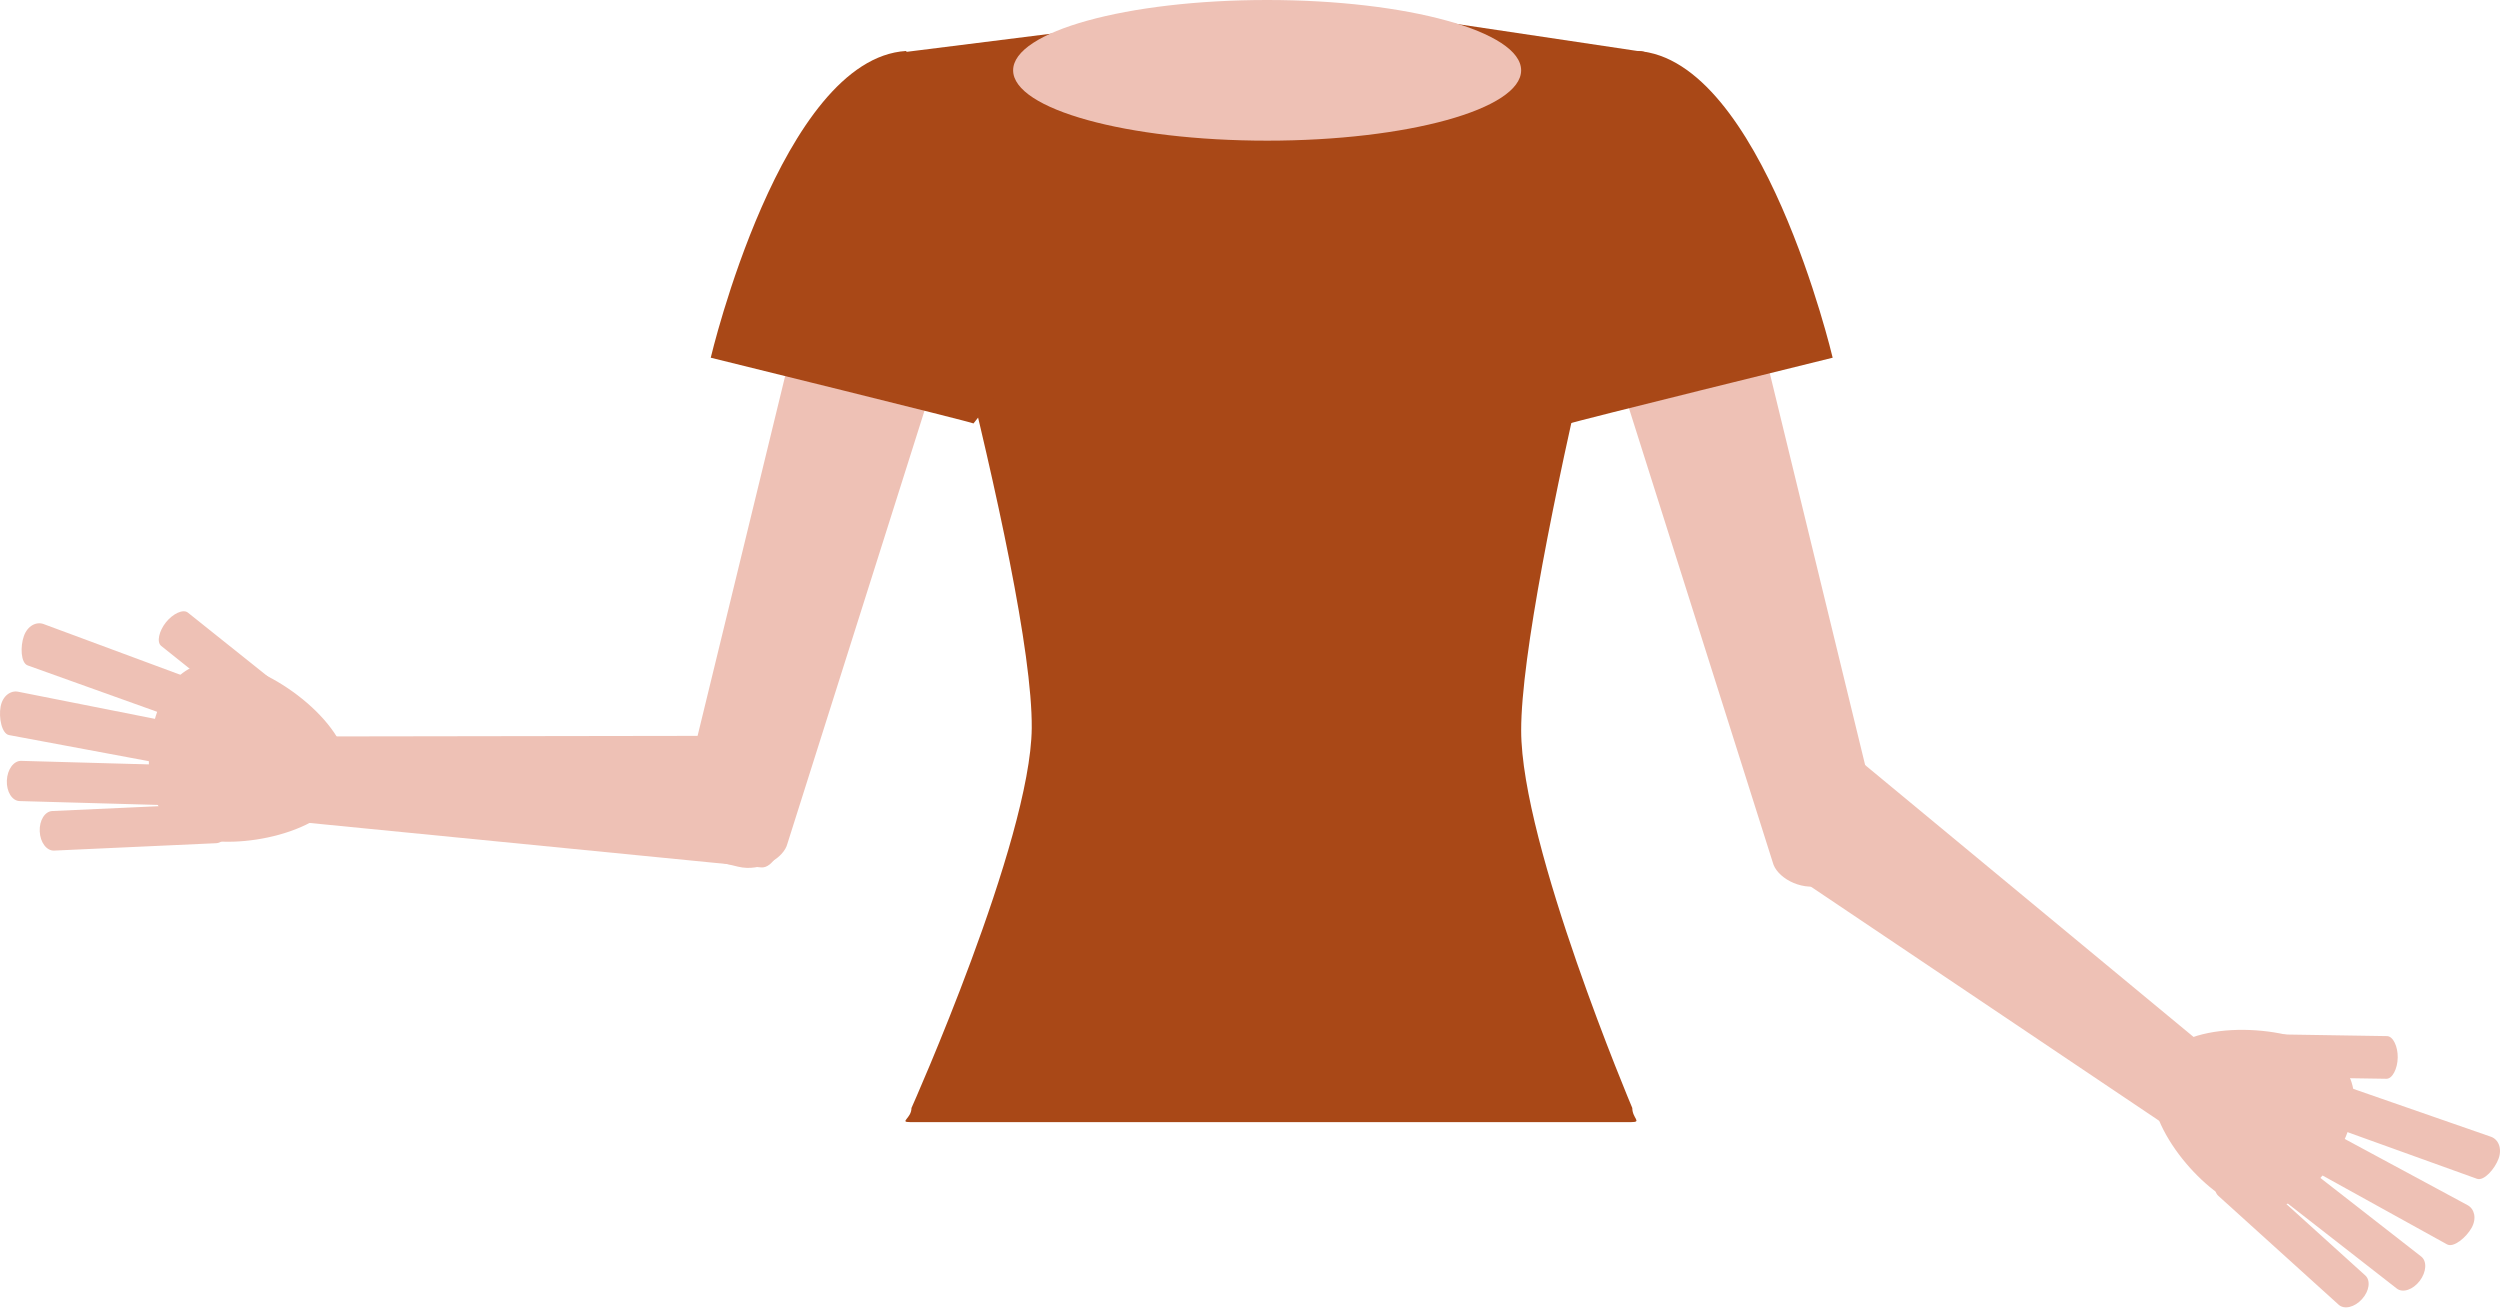
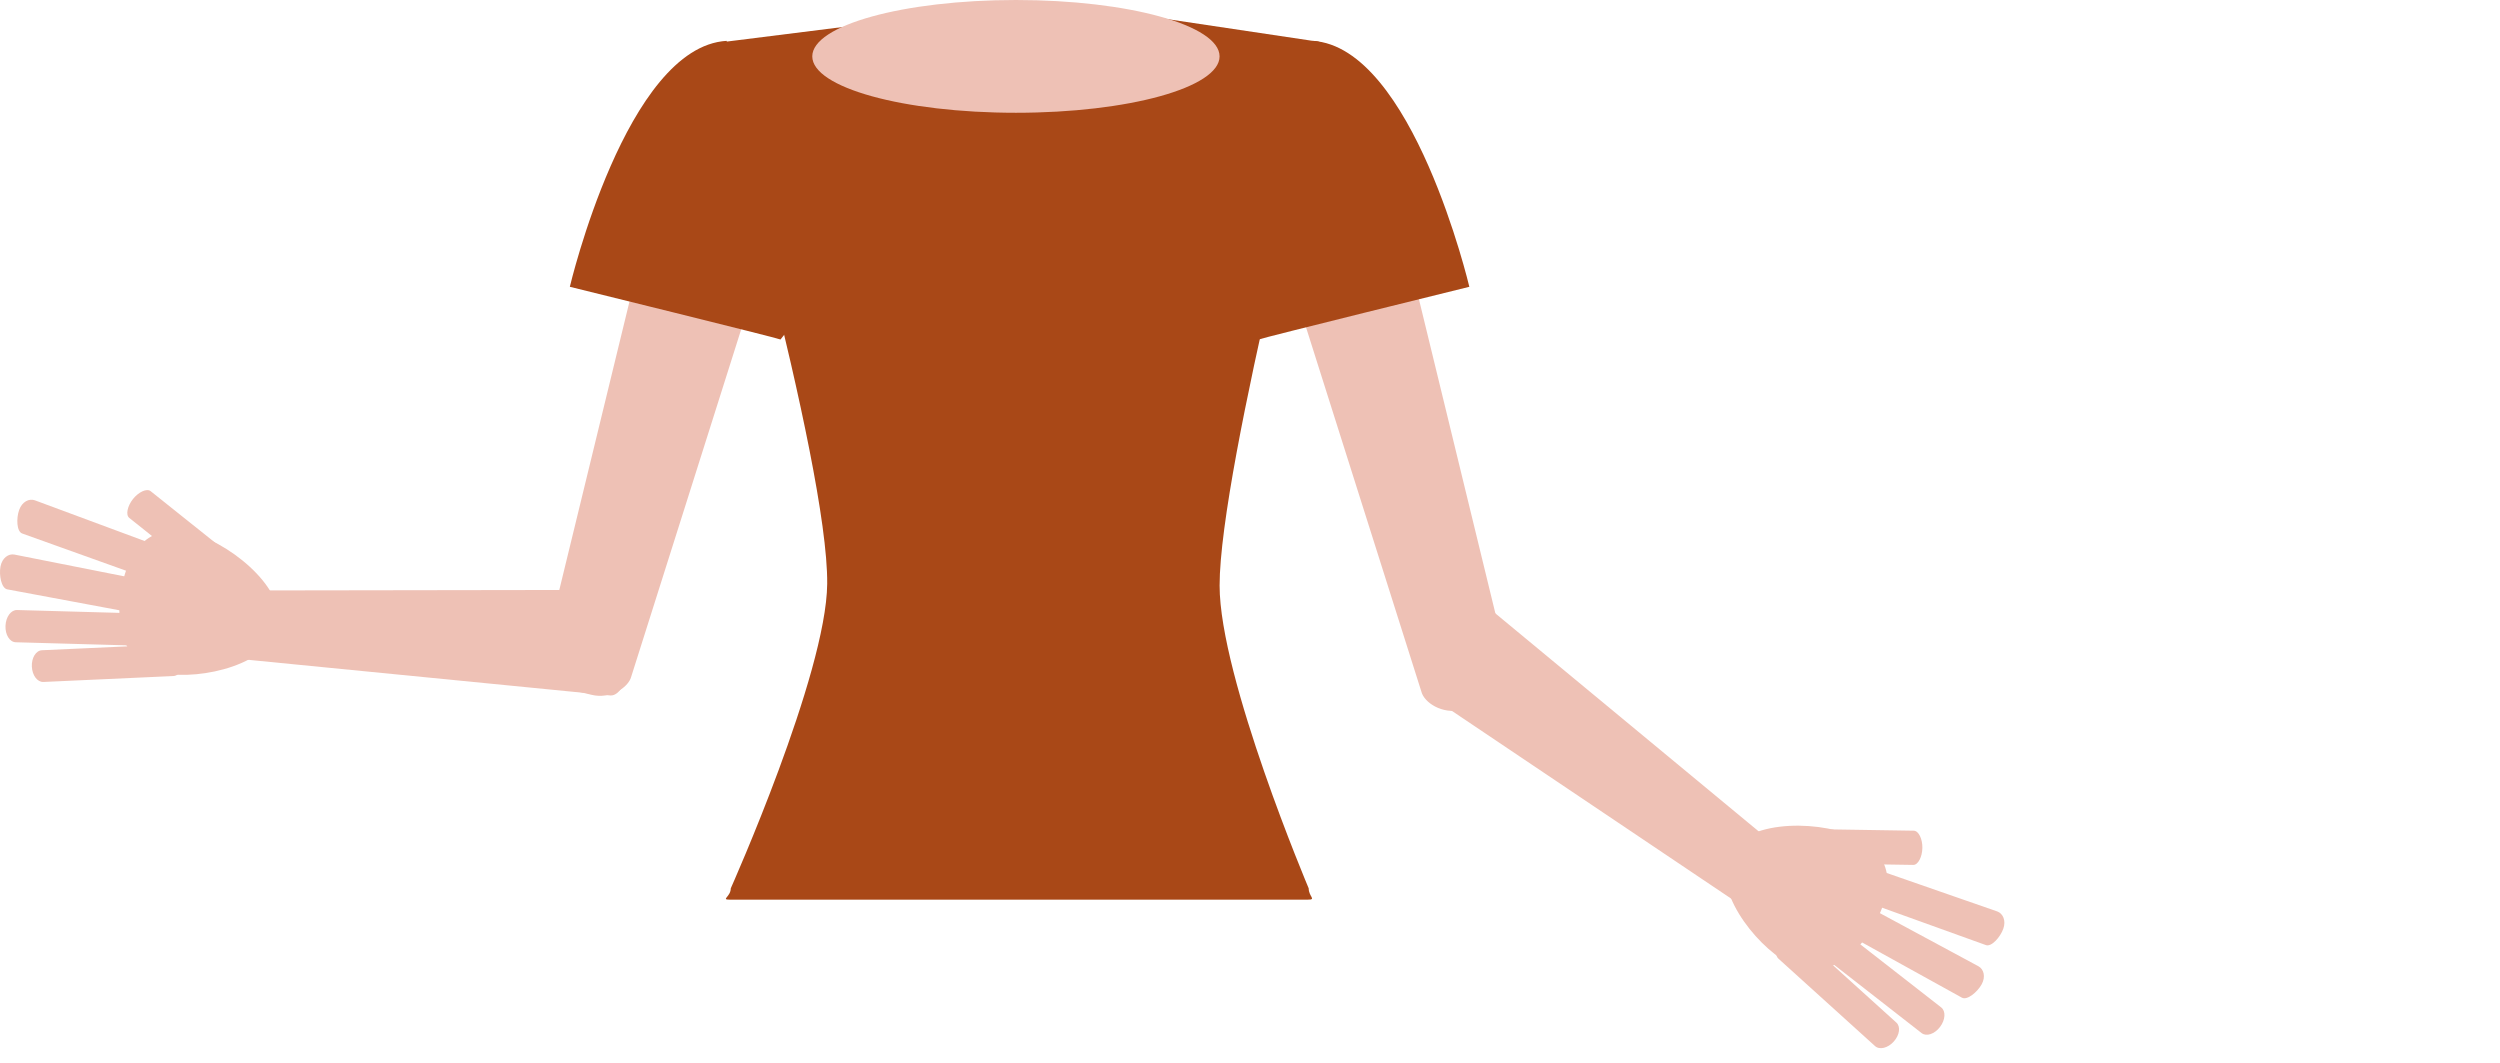
- <svg xmlns="http://www.w3.org/2000/svg" version="1.1" id="Layer_1" x="0px" y="0px" width="160.35px" height="83.854px" viewBox="0 0 160.35 83.854" enable-background="new 0 0 160.35 83.854" xml:space="preserve">
-   <path fill="#EEC1B5" d="M50.506,54.109c-0.217,0.896-1.684,1.841-3.175,1.478l-1.801-0.438c-1.493-0.362-2.271-1.853-2.052-2.751  l9.098-37.389c0.218-0.897,1.471-1.364,2.964-1.001l1.803,0.439c1.491,0.362,4.593,3.349,4.376,4.247L50.506,54.109z" />
-   <path fill="#EEC1B5" d="M18.844,52.685c-0.743-0.057-2.085-0.821-1.97-2.353l0.14-1.849c0.116-1.532,2.289-1.303,3.032-1.247  l29.716-0.045c0.744,0.056,0.886,2.292,0.771,3.824l-0.142,1.851c-0.116,1.529-0.819,2.828-1.563,2.771L18.844,52.685z" />
+ <svg version="1.1" id="Layer_1" x="0px" y="0px" width="200px" height="85px" viewbox="0 0 160.35 83.854" enable-background="new 0 0 160.35 83.854">
+   <path fill="#EEC1B5" d="M50.506,54.109c-0.217,0.896-1.684,1.841-3.175,1.478l-1.801-0.438c-1.493-0.362-2.271-1.853-2.052-2.751l9.098-37.389c0.218-0.897,1.471-1.364,2.964-1.001l1.803,0.439c1.491,0.362,4.593,3.349,4.376,4.247L50.506,54.109z" />
+   <path fill="#EEC1B5" d="M18.844,52.685c-0.743-0.057-2.085-0.821-1.97-2.353l0.14-1.849c0.116-1.532,2.289-1.303,3.032-1.247l29.716-0.045c0.744,0.056,0.886,2.292,0.771,3.824l-0.142,1.851c-0.116,1.529-0.819,2.828-1.563,2.771L18.844,52.685z" />
  <g>
-     <path fill="#EEC1B5" d="M13.068,53.859c3.062,0.572,8.632-0.729,9.214-3.843c0.581-3.113-4.274-6.875-7.337-7.448   c-3.064-0.572-4.646,1.379-5.228,4.493C9.136,50.175,10.002,53.288,13.068,53.859z" />
-     <path fill="#EEC1B5" d="M10.806,49.057c0.474,0.087,1.034-0.81,1.164-1.505l0,0c0.131-0.695-0.111-1.07-0.582-1.157l-10.236-2.03   c-0.471-0.088-0.984,0.264-1.113,0.959l0,0c-0.13,0.695,0.069,1.735,0.54,1.824L10.806,49.057z" />
-     <path fill="#EEC1B5" d="M11.572,46.19c0.452,0.16,1.15-0.637,1.389-1.302l0,0c0.239-0.668,0.061-1.076-0.393-1.236l-9.782-3.629   c-0.451-0.161-1.015,0.105-1.253,0.77l0,0c-0.238,0.667-0.207,1.725,0.243,1.887L11.572,46.19z" />
-     <path fill="#EEC1B5" d="M11.723,51.672c0.482,0.015,0.896-0.546,0.924-1.264l0,0c0.03-0.721-0.335-1.302-0.819-1.315L1.364,48.802   c-0.482-0.015-0.895,0.543-0.925,1.263l0,0c-0.028,0.72,0.337,1.3,0.818,1.316L11.723,51.672z" />
-     <path fill="#EEC1B5" d="M13.866,54.083c0.48-0.021,0.842-0.599,0.81-1.307l0,0c-0.032-0.707-0.444-1.252-0.925-1.229L3.357,52.019   c-0.479,0.021-0.842,0.601-0.809,1.309l0,0c0.031,0.706,0.445,1.25,0.923,1.229L13.866,54.083z" />
-     <path fill="#EEC1B5" d="M16.978,46.737c0.306,0.244,0.966-0.075,1.409-0.629l0,0c0.44-0.553,0.607-1.268,0.302-1.512l-6.639-5.304   c-0.306-0.246-0.967,0.072-1.408,0.625l0,0c-0.442,0.553-0.607,1.269-0.303,1.512L16.978,46.737z" />
+     <path fill="#EEC1B5" d="M13.068,53.859c3.062,0.572,8.632-0.729,9.214-3.843c0.581-3.113-4.274-6.875-7.337-7.448c-3.064-0.572-4.646,1.379-5.228,4.493C9.136,50.175,10.002,53.288,13.068,53.859z" />
+     <path fill="#EEC1B5" d="M10.806,49.057c0.474,0.087,1.034-0.81,1.164-1.505l0,0c0.131-0.695-0.111-1.07-0.582-1.157l-10.236-2.03c-0.471-0.088-0.984,0.264-1.113,0.959l0,0c-0.13,0.695,0.069,1.735,0.54,1.824L10.806,49.057z" />
+     <path fill="#EEC1B5" d="M11.572,46.19c0.452,0.16,1.15-0.637,1.389-1.302l0,0c0.239-0.668,0.061-1.076-0.393-1.236l-9.782-3.629c-0.451-0.161-1.015,0.105-1.253,0.77l0,0c-0.238,0.667-0.207,1.725,0.243,1.887L11.572,46.19z" />
+     <path fill="#EEC1B5" d="M11.723,51.672c0.482,0.015,0.896-0.546,0.924-1.264l0,0c0.03-0.721-0.335-1.302-0.819-1.315L1.364,48.802c-0.482-0.015-0.895,0.543-0.925,1.263l0,0c-0.028,0.72,0.337,1.3,0.818,1.316L11.723,51.672z" />
+     <path fill="#EEC1B5" d="M13.866,54.083c0.48-0.021,0.842-0.599,0.81-1.307l0,0c-0.032-0.707-0.444-1.252-0.925-1.229L3.357,52.019c-0.479,0.021-0.842,0.601-0.809,1.309l0,0c0.031,0.706,0.445,1.25,0.923,1.229L13.866,54.083z" />
+     <path fill="#EEC1B5" d="M16.978,46.737c0.306,0.244,0.966-0.075,1.409-0.629l0,0c0.44-0.553,0.607-1.268,0.302-1.512l-6.639-5.304c-0.306-0.246-0.967,0.072-1.408,0.625l0,0c-0.442,0.553-0.607,1.269-0.303,1.512L16.978,46.737z" />
  </g>
-   <path fill="#EEC1B5" d="M113.705,55.314c0.217,0.897,1.684,1.842,3.174,1.478l1.802-0.438c1.492-0.362,2.27-1.853,2.052-2.751  l-9.098-37.39c-0.219-0.896-1.472-1.363-2.965-1l-1.801,0.438c-1.492,0.363-4.594,3.349-4.377,4.248L113.705,55.314z" />
-   <path fill="#EEC1B5" d="M139.34,72.46c0.608,0.429,2.129,0.693,3.015-0.562l1.069-1.515c0.886-1.256-0.937-2.462-1.545-2.892  l-22.89-18.95c-0.608-0.432-2.142,1.205-3.028,2.459l-1.068,1.518c-0.885,1.253-1.167,2.703-0.558,3.132L139.34,72.46z" />
+   <path fill="#EEC1B5" d="M113.705,55.314c0.217,0.897,1.684,1.842,3.174,1.478l1.802-0.438c1.492-0.362,2.27-1.853,2.052-2.751l-9.098-37.39c-0.219-0.896-1.472-1.363-2.965-1l-1.801,0.438c-1.492,0.363-4.594,3.349-4.377,4.248L113.705,55.314z" />
+   <path fill="#EEC1B5" d="M139.34,72.46c0.608,0.429,2.129,0.693,3.015-0.562l1.069-1.515c0.886-1.256-0.937-2.462-1.545-2.892l-22.89-18.95c-0.608-0.432-2.142,1.205-3.028,2.459l-1.068,1.518c-0.885,1.253-1.167,2.703-0.558,3.132L139.34,72.46z" />
  <g>
-     <path fill="#EEC1B5" d="M143.046,77.043c-2.728-1.509-6.194-6.057-4.66-8.83c1.533-2.771,7.672-2.581,10.4-1.072   c2.727,1.508,2.704,4.02,1.171,6.791C148.423,76.701,145.773,78.553,143.046,77.043z" />
-     <path fill="#EEC1B5" d="M147.847,74.777c-0.421-0.233-0.281-1.281,0.061-1.9l0,0c0.342-0.621,0.767-0.755,1.187-0.523l9.185,4.95   c0.42,0.232,0.592,0.83,0.25,1.447l0,0c-0.344,0.62-1.158,1.296-1.577,1.063L147.847,74.777z" />
-     <path fill="#EEC1B5" d="M149.082,72.08c-0.45-0.165-0.48-1.223-0.242-1.888l0,0c0.24-0.668,0.639-0.869,1.089-0.704l9.854,3.428   c0.451,0.163,0.717,0.728,0.478,1.393l0,0c-0.241,0.665-0.94,1.461-1.39,1.298L149.082,72.08z" />
-     <path fill="#EEC1B5" d="M145.476,76.211c-0.382-0.296-0.345-0.99,0.091-1.562l0,0c0.437-0.575,1.088-0.791,1.471-0.493l8.255,6.436   c0.382,0.297,0.344,0.989-0.091,1.563l0,0c-0.437,0.573-1.087,0.787-1.47,0.494L145.476,76.211z" />
-     <path fill="#EEC1B5" d="M142.289,76.706c-0.357-0.322-0.268-0.998,0.206-1.522l0,0c0.476-0.524,1.141-0.683,1.496-0.358   l7.716,6.979c0.357,0.319,0.267,0.998-0.209,1.522l0,0c-0.473,0.525-1.138,0.681-1.494,0.36L142.289,76.706z" />
-     <path fill="#EEC1B5" d="M144.565,69.061c-0.392-0.007-0.698-0.674-0.688-1.382l0,0c0.012-0.707,0.338-1.363,0.73-1.357l8.495,0.134   c0.393,0.005,0.7,0.671,0.688,1.378l0,0c-0.012,0.708-0.339,1.366-0.729,1.359L144.565,69.061z" />
+     <path fill="#EEC1B5" d="M143.046,77.043c-2.728-1.509-6.194-6.057-4.66-8.83c1.533-2.771,7.672-2.581,10.4-1.072c2.727,1.508,2.704,4.02,1.171,6.791C148.423,76.701,145.773,78.553,143.046,77.043z" />
+     <path fill="#EEC1B5" d="M147.847,74.777c-0.421-0.233-0.281-1.281,0.061-1.9l0,0c0.342-0.621,0.767-0.755,1.187-0.523l9.185,4.95c0.42,0.232,0.592,0.83,0.25,1.447l0,0c-0.344,0.62-1.158,1.296-1.577,1.063L147.847,74.777z" />
+     <path fill="#EEC1B5" d="M149.082,72.08c-0.45-0.165-0.48-1.223-0.242-1.888l0,0c0.24-0.668,0.639-0.869,1.089-0.704l9.854,3.428c0.451,0.163,0.717,0.728,0.478,1.393l0,0c-0.241,0.665-0.94,1.461-1.39,1.298L149.082,72.08z" />
+     <path fill="#EEC1B5" d="M145.476,76.211c-0.382-0.296-0.345-0.99,0.091-1.562l0,0c0.437-0.575,1.088-0.791,1.471-0.493l8.255,6.436c0.382,0.297,0.344,0.989-0.091,1.563l0,0c-0.437,0.573-1.087,0.787-1.47,0.494L145.476,76.211z" />
+     <path fill="#EEC1B5" d="M142.289,76.706c-0.357-0.322-0.268-0.998,0.206-1.522l0,0c0.476-0.524,1.141-0.683,1.496-0.358l7.716,6.979c0.357,0.319,0.267,0.998-0.209,1.522l0,0c-0.473,0.525-1.138,0.681-1.494,0.36L142.289,76.706z" />
+     <path fill="#EEC1B5" d="M144.565,69.061c-0.392-0.007-0.698-0.674-0.688-1.382l0,0c0.012-0.707,0.338-1.363,0.73-1.357l8.495,0.134c0.393,0.005,0.7,0.671,0.688,1.378l0,0c-0.012,0.708-0.339,1.366-0.729,1.359L144.565,69.061z" />
  </g>
-   <path fill="#A94817" d="M104.695,71.067c0,0.668,0.643,0.905-0.065,0.905H58.365c-0.709,0,0.097-0.237,0.097-0.905  c0,0,7.648-17.125,7.714-24.365c0.087-9.717-9.312-42.247-9.312-42.247c0-0.667,0.573-1.13,1.284-1.13l25.676-3.225l21.187,3.168  c0.71,0,1.284,0.379,1.284,1.046c0,0-8.729,33.052-8.727,42.532C97.567,54.216,104.695,71.067,104.695,71.067z" />
+   <path fill="#A94817" d="M104.695,71.067c0,0.668,0.643,0.905-0.065,0.905H58.365c-0.709,0,0.097-0.237,0.097-0.905c0,0,7.648-17.125,7.714-24.365c0.087-9.717-9.312-42.247-9.312-42.247c0-0.667,0.573-1.13,1.284-1.13l25.676-3.225l21.187,3.168c0.71,0,1.284,0.379,1.284,1.046c0,0-8.729,33.052-8.727,42.532C97.567,54.216,104.695,71.067,104.695,71.067z" />
  <path fill="#A94817" d="M105.009,3.269c8.016,0.483,12.538,19.675,12.538,19.675s-16.746,4.125-16.854,4.217l-2.058-2.618" />
  <path fill="#A94817" d="M58.125,3.269C50.11,3.751,45.587,22.943,45.587,22.943s16.746,4.125,16.853,4.217l2.059-2.618" />
  <ellipse fill="#EEC1B5" cx="81.274" cy="4.511" rx="16.292" ry="4.511" />
</svg>
